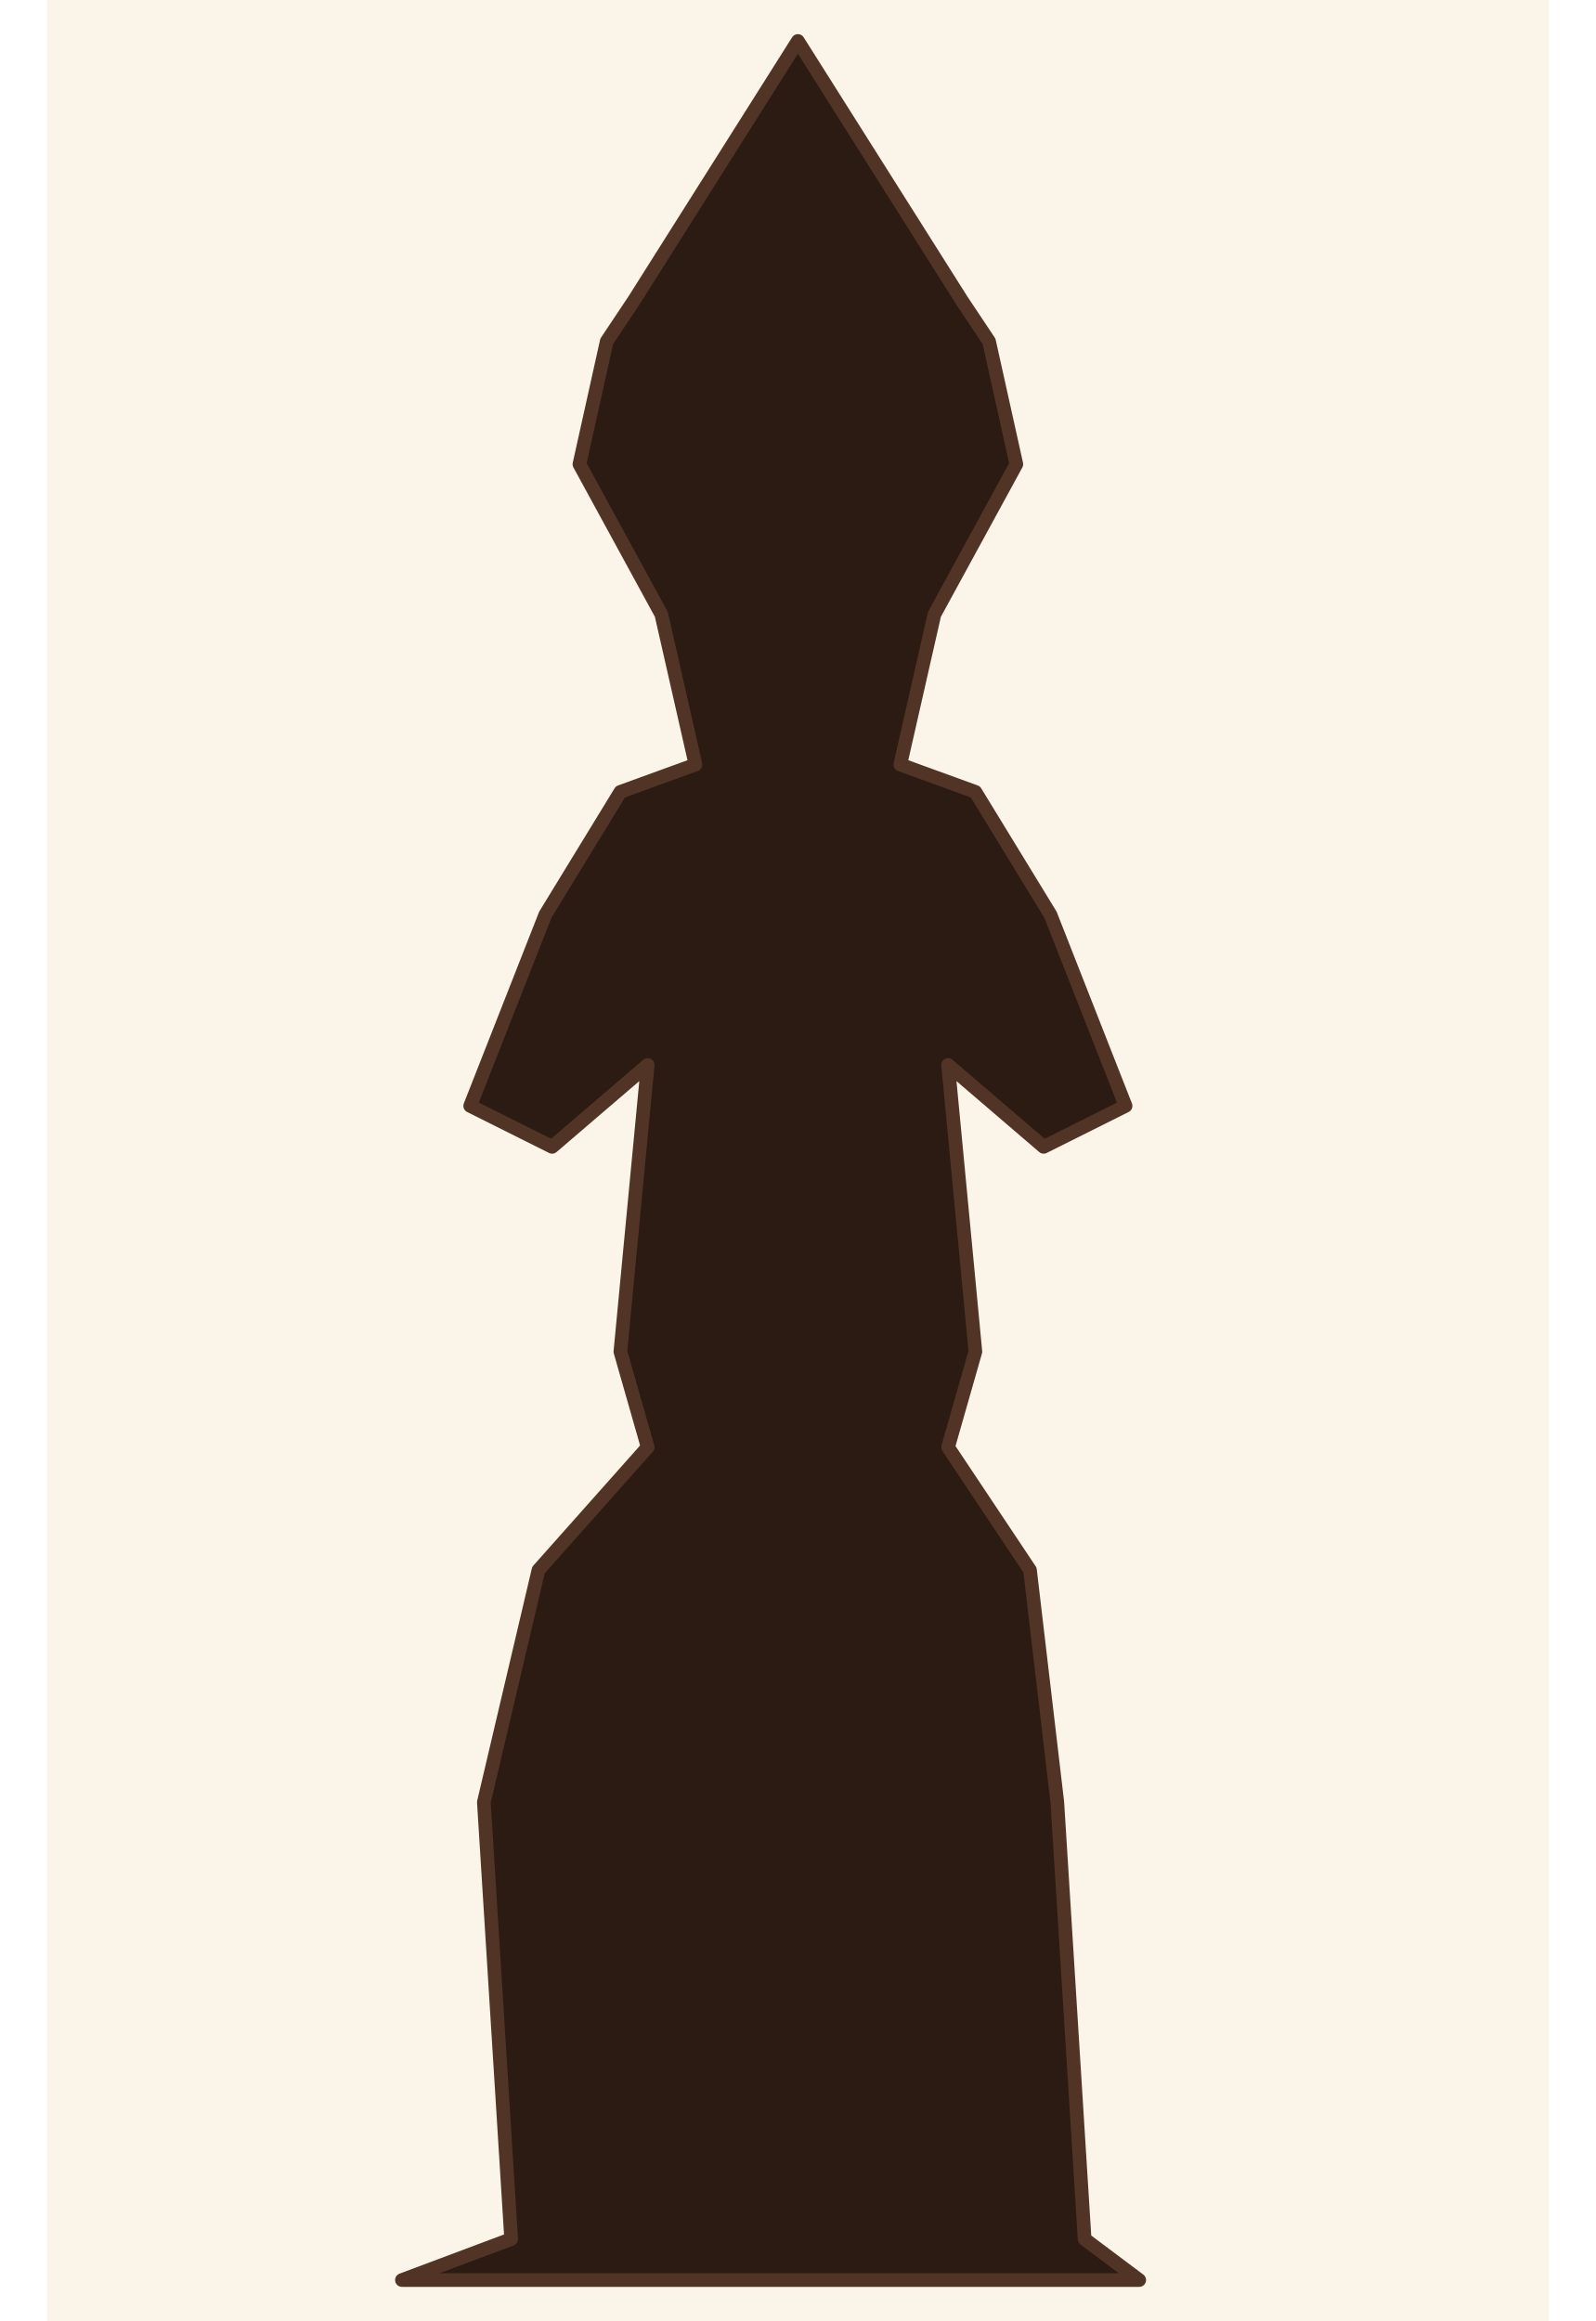
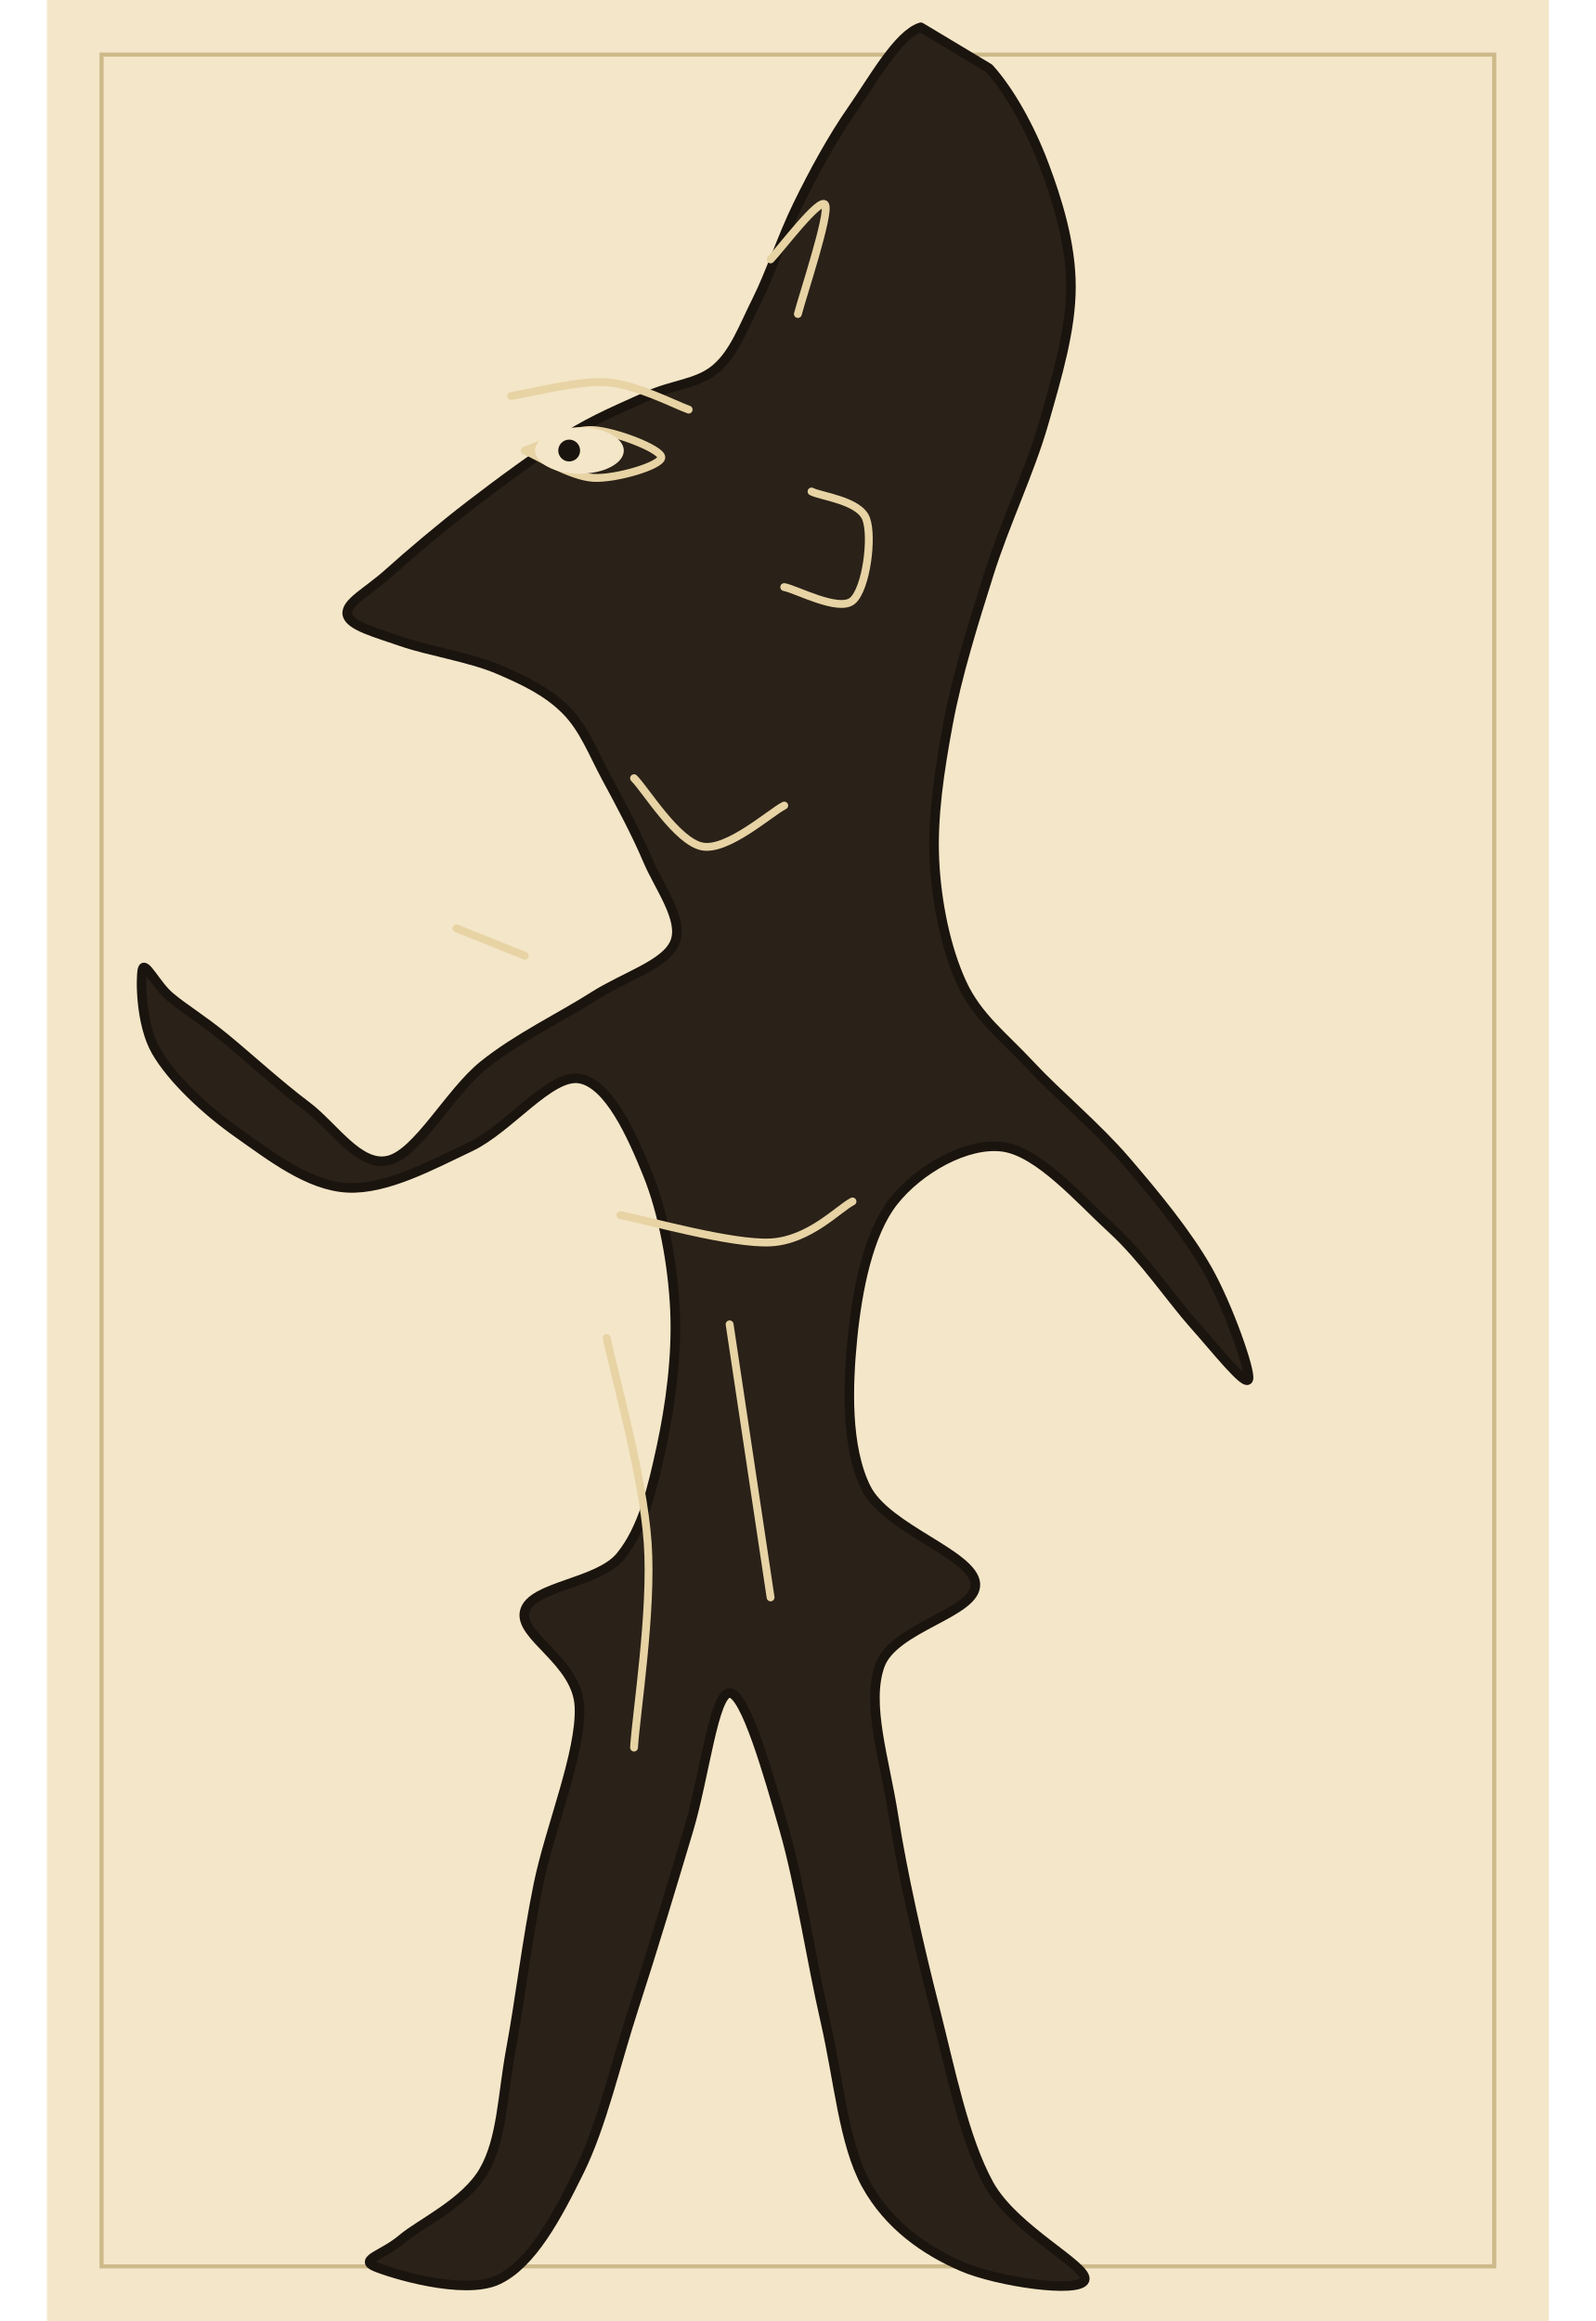
- <svg xmlns="http://www.w3.org/2000/svg" viewBox="0 0 220 340" width="440" height="640" role="img" aria-label="siluet wayang">
-   <rect width="220" height="340" fill="#FBF4E8" />
-   <path d="M110,6 L86,44 L82,50 L78,68 L90,90 L95,112 L84,116 L73,134 L62,162 L74,168 L88,156 L84,198 L88,212 L72,230 L64,264 L68,328 L52,334 L138,334 L160,334 L152,328 L148,264 L144,230 L132,212 L136,198 L132,156 L146,168 L158,162 L147,134 L136,116 L125,112 L130,90 L142,68 L138,50 L134,44 Z" fill="#2B1B12" stroke="#513425" stroke-width="2" stroke-linejoin="round" />
+ <svg xmlns="http://www.w3.org/2000/svg" viewBox="0 0 220 340" width="440" height="640" role="img" aria-label="lembar acuan wayang">
+   <rect width="220" height="340" fill="#F4E6C8" />
+   <rect x="8" y="8" width="204" height="324" fill="none" stroke="#CDB98A" stroke-width="0.6" />
+   <path d="M128.0,4.0 C124.7,5.0 121.0,11.7 118.0,16.0 C115.0,20.3 112.3,25.3 110.0,30.0 C107.7,34.7 106.0,40.0 104.0,44.0 C102.0,48.0 100.7,51.7 98.0,54.0 C95.3,56.3 91.7,56.3 88.0,58.0 C84.3,59.7 80.3,61.3 76.0,64.0 C71.7,66.7 66.3,70.7 62.0,74.0 C57.7,77.3 53.0,81.3 50.0,84.0 C47.0,86.7 43.7,88.3 44.0,90.0 C44.3,91.7 48.3,92.7 52.0,94.0 C55.7,95.3 62.0,96.3 66.0,98.0 C70.0,99.7 73.3,101.3 76.0,104.0 C78.7,106.7 80.0,110.3 82.0,114.0 C84.0,117.7 86.3,122.0 88.0,126.0 C89.7,130.0 93.3,134.7 92.0,138.0 C90.7,141.3 84.7,143.0 80.0,146.0 C75.3,149.0 69.0,152.0 64.0,156.0 C59.0,160.0 54.3,169.0 50.0,170.0 C45.7,171.0 42.0,165.0 38.0,162.0 C34.0,159.0 29.3,154.7 26.0,152.0 C22.7,149.3 20.0,147.7 18.0,146.0 C16.0,144.3 14.3,140.7 14.0,142.0 C13.7,143.3 13.7,150.0 16.0,154.0 C18.3,158.0 23.3,162.7 28.0,166.0 C32.7,169.3 38.3,173.7 44.0,174.0 C49.7,174.3 56.3,170.7 62.0,168.0 C67.7,165.3 73.7,157.3 78.0,158.0 C82.3,158.7 85.7,166.3 88.0,172.0 C90.3,177.7 91.7,185.3 92.0,192.0 C92.3,198.7 91.3,206.0 90.0,212.0 C88.7,218.0 87.3,224.0 84.0,228.0 C80.7,232.0 71.0,232.3 70.0,236.0 C69.0,239.7 77.7,243.3 78.0,250.0 C78.3,256.7 73.7,267.7 72.0,276.0 C70.3,284.3 69.3,293.0 68.0,300.0 C66.7,307.0 66.7,313.3 64.0,318.0 C61.3,322.7 54.7,325.7 52.0,328.0 C49.3,330.3 45.7,331.0 48.0,332.0 C50.3,333.0 61.0,336.3 66.0,334.0 C71.0,331.7 74.7,324.7 78.0,318.0 C81.3,311.3 83.3,302.3 86.0,294.0 C88.7,285.7 91.7,275.7 94.0,268.0 C96.3,260.3 97.7,248.0 100.0,248.0 C102.3,248.0 105.7,260.0 108.0,268.0 C110.3,276.0 112.0,287.3 114.0,296.0 C116.0,304.7 116.7,314.0 120.0,320.0 C123.3,326.0 128.7,329.7 134.0,332.0 C139.3,334.3 151.3,336.0 152.0,334.0 C152.7,332.0 141.7,326.7 138.0,320.0 C134.3,313.3 132.3,303.0 130.0,294.0 C127.7,285.0 125.3,274.3 124.0,266.0 C122.7,257.7 120.0,249.7 122.0,244.0 C124.0,238.3 136.3,236.3 136.0,232.0 C135.7,227.7 123.0,224.0 120.0,218.0 C117.0,212.0 117.3,203.0 118.0,196.0 C118.7,189.0 120.3,180.7 124.0,176.0 C127.7,171.3 134.7,167.3 140.0,168.0 C145.3,168.7 151.3,175.7 156.0,180.0 C160.7,184.3 164.7,190.3 168.0,194.0 C171.3,197.7 175.7,203.3 176.0,202.0 C176.3,200.7 173.0,191.3 170.0,186.0 C167.0,180.7 162.3,175.0 158.0,170.0 C153.7,165.0 148.0,160.3 144.0,156.0 C140.0,151.7 136.3,149.0 134.0,144.0 C131.7,139.0 130.3,132.3 130.0,126.0 C129.7,119.7 130.7,113.0 132.0,106.0 C133.3,99.0 135.7,91.3 138.0,84.0 C140.3,76.7 144.0,69.0 146.0,62.0 C148.0,55.0 150.0,48.3 150.0,42.0 C150.0,35.7 148.0,29.3 146.0,24.0 C144.0,18.7 141.0,13.3 138.0,10.0 Z" fill="#2A2118" stroke="#1A140E" stroke-width="1.4" stroke-linejoin="round" />
+   <path d="M68.0,58.0 C70.3,57.7 77.7,55.7 82.0,56.0 C86.3,56.3 92.0,59.3 94.0,60.0" fill="none" stroke="#E7D3A4" stroke-width="1.15" stroke-linecap="round" stroke-linejoin="round" />
+   <path d="M70.0,66.0 C71.7,65.5 76.7,62.8 80.0,63.0 C83.3,63.2 90.0,65.8 90.0,67.0 C90.0,68.2 83.3,70.2 80.0,70.0 C76.7,69.8 71.7,66.7 70.0,66.0 Z" fill="none" stroke="#E7D3A4" stroke-width="1.15" stroke-linecap="round" stroke-linejoin="round" />
+   <path d="M112.0,72.0 C113.3,72.7 119.0,73.3 120.0,76.0 C121.0,78.7 120.0,86.3 118.0,88.0 C116.0,89.7 109.7,86.3 108.0,86.0" fill="none" stroke="#E7D3A4" stroke-width="1.15" stroke-linecap="round" stroke-linejoin="round" />
+   <path d="M106.0,38.0 C107.3,36.7 113.3,28.7 114.0,30.0 C114.7,31.3 110.7,43.3 110.0,46.0" fill="none" stroke="#E7D3A4" stroke-width="1.15" stroke-linecap="round" stroke-linejoin="round" />
+   <path d="M86.0,114.0 C87.7,115.7 92.3,123.3 96.0,124.0 C99.7,124.7 106.0,119.0 108.0,118.0" fill="none" stroke="#E7D3A4" stroke-width="1.15" stroke-linecap="round" stroke-linejoin="round" />
+   <path d="M84.0,178.0 C87.7,178.7 100.3,182.3 106.0,182.0 C111.7,181.7 116.0,177.0 118.0,176.0" fill="none" stroke="#E7D3A4" stroke-width="1.15" stroke-linecap="round" stroke-linejoin="round" />
+   <path d="M82.0,196.0 C83.0,201.0 87.3,216.0 88.0,226.0 C88.7,236.0 86.3,251.0 86.0,256.0" fill="none" stroke="#E7D3A4" stroke-width="1.15" stroke-linecap="round" stroke-linejoin="round" />
+   <path d="M100.0,194.0 C101.0,200.7 105.0,227.3 106.0,234.0" fill="none" stroke="#E7D3A4" stroke-width="1.15" stroke-linecap="round" stroke-linejoin="round" />
+   <path d="M60.0,136.0 C61.7,136.7 68.3,139.3 70.0,140.0" fill="none" stroke="#E7D3A4" stroke-width="1.15" stroke-linecap="round" stroke-linejoin="round" />
+   <ellipse cx="78.0" cy="66.0" rx="6.5" ry="3.4" fill="#F4E6C8" />
+   <circle cx="76.5" cy="66.0" r="1.6" fill="#1A140E" />
</svg>
